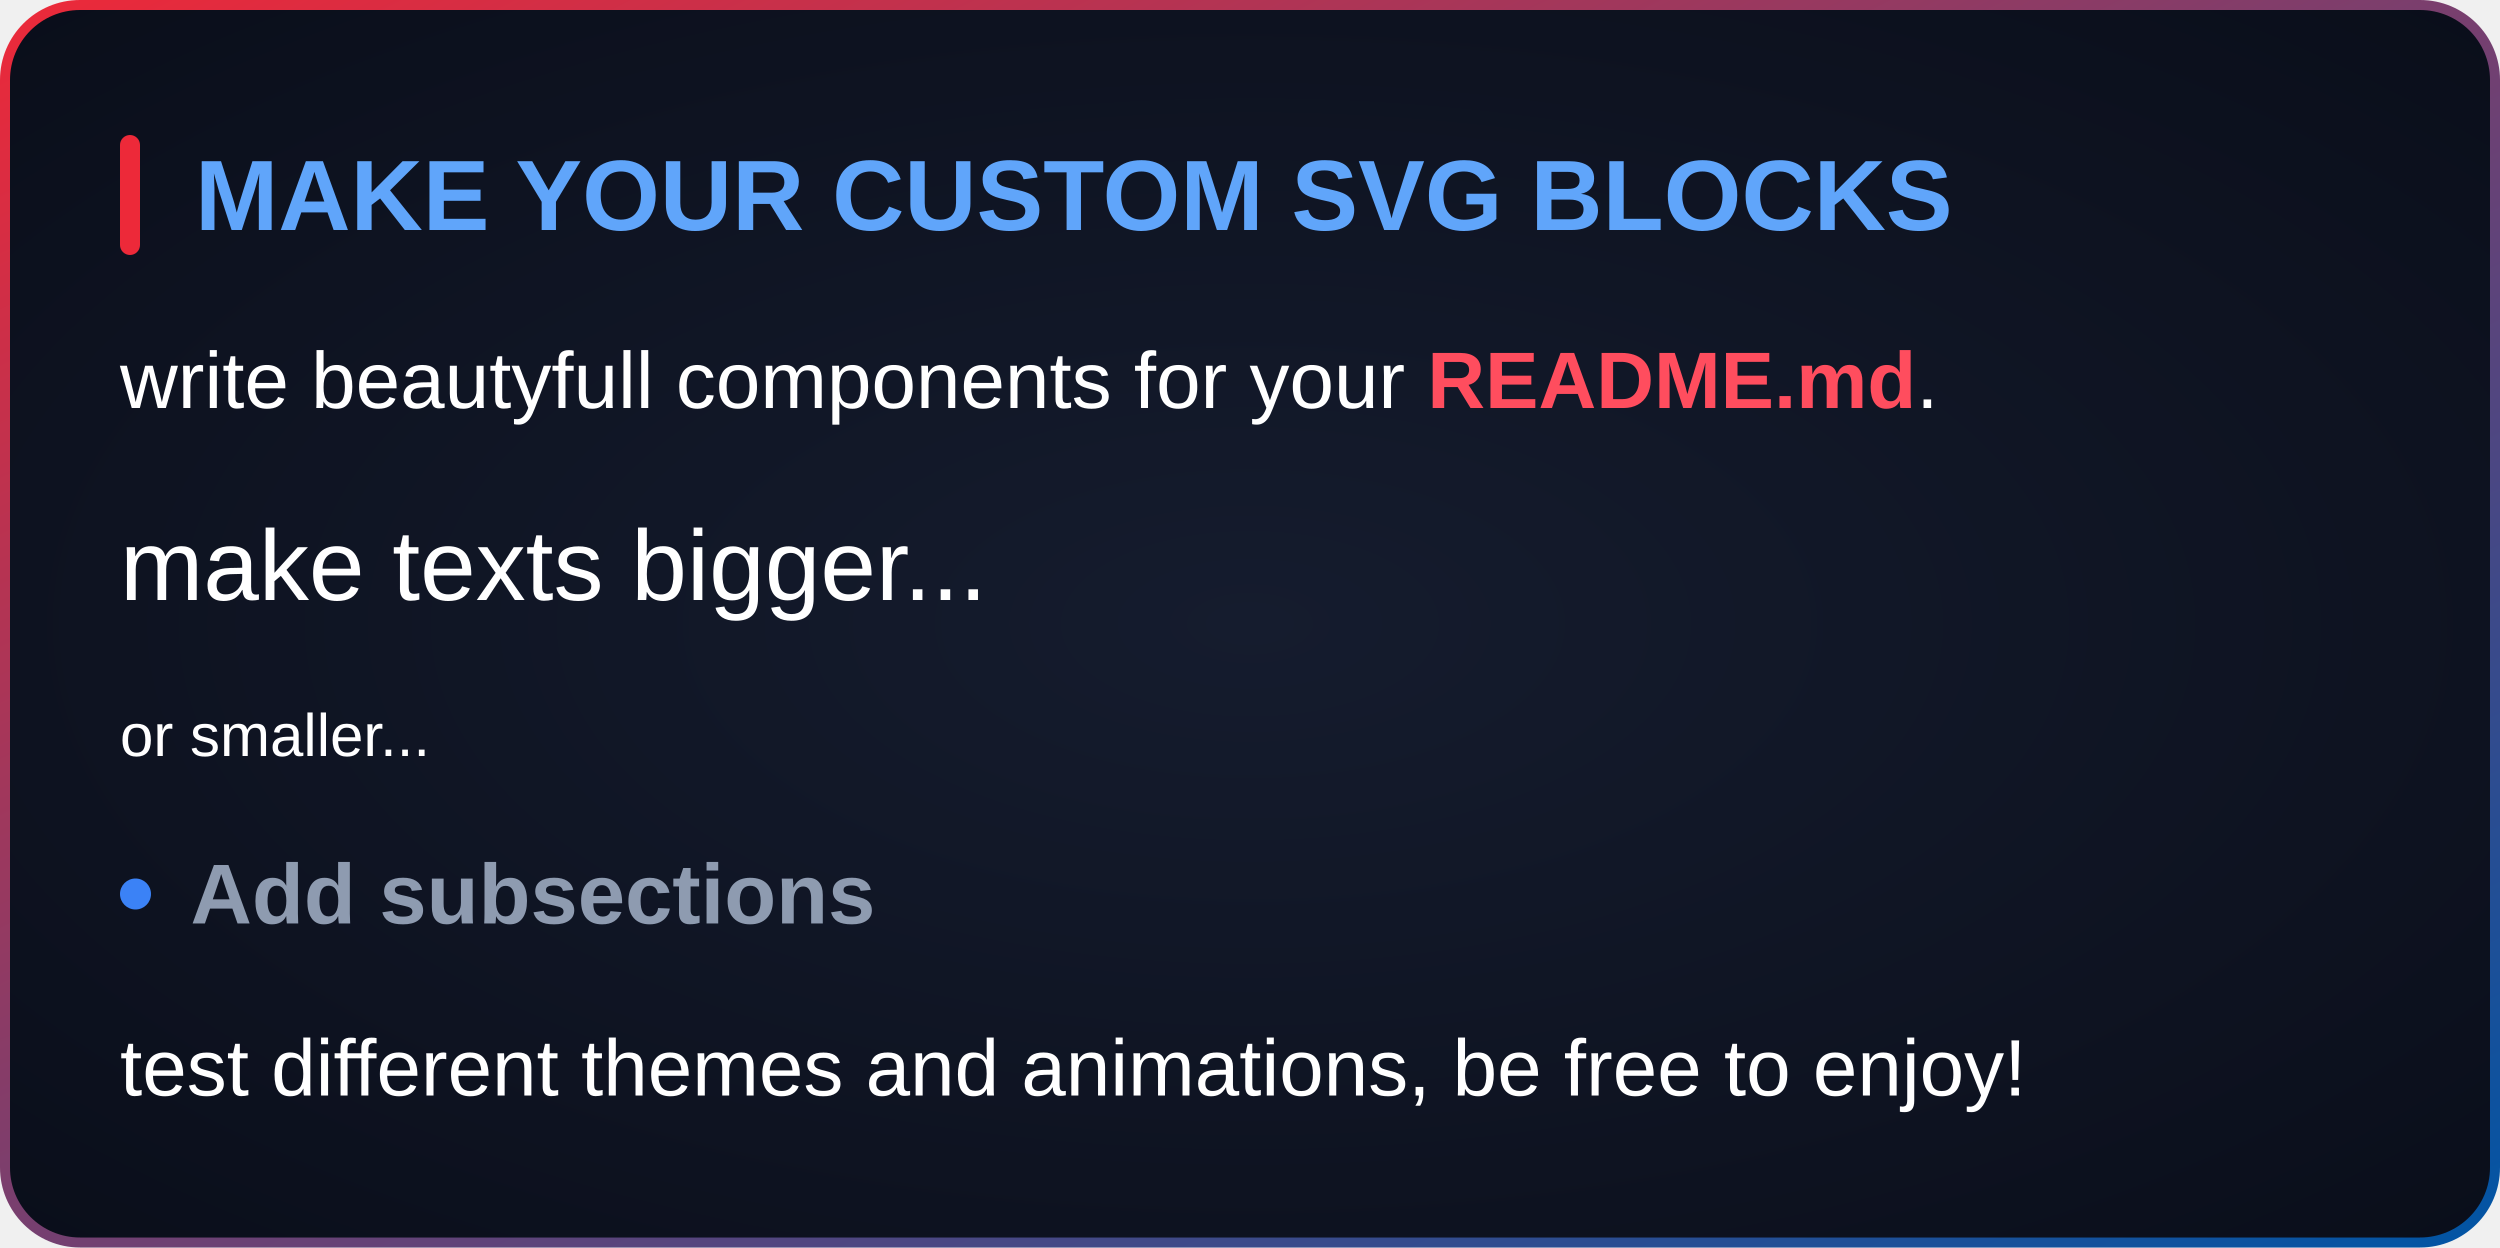
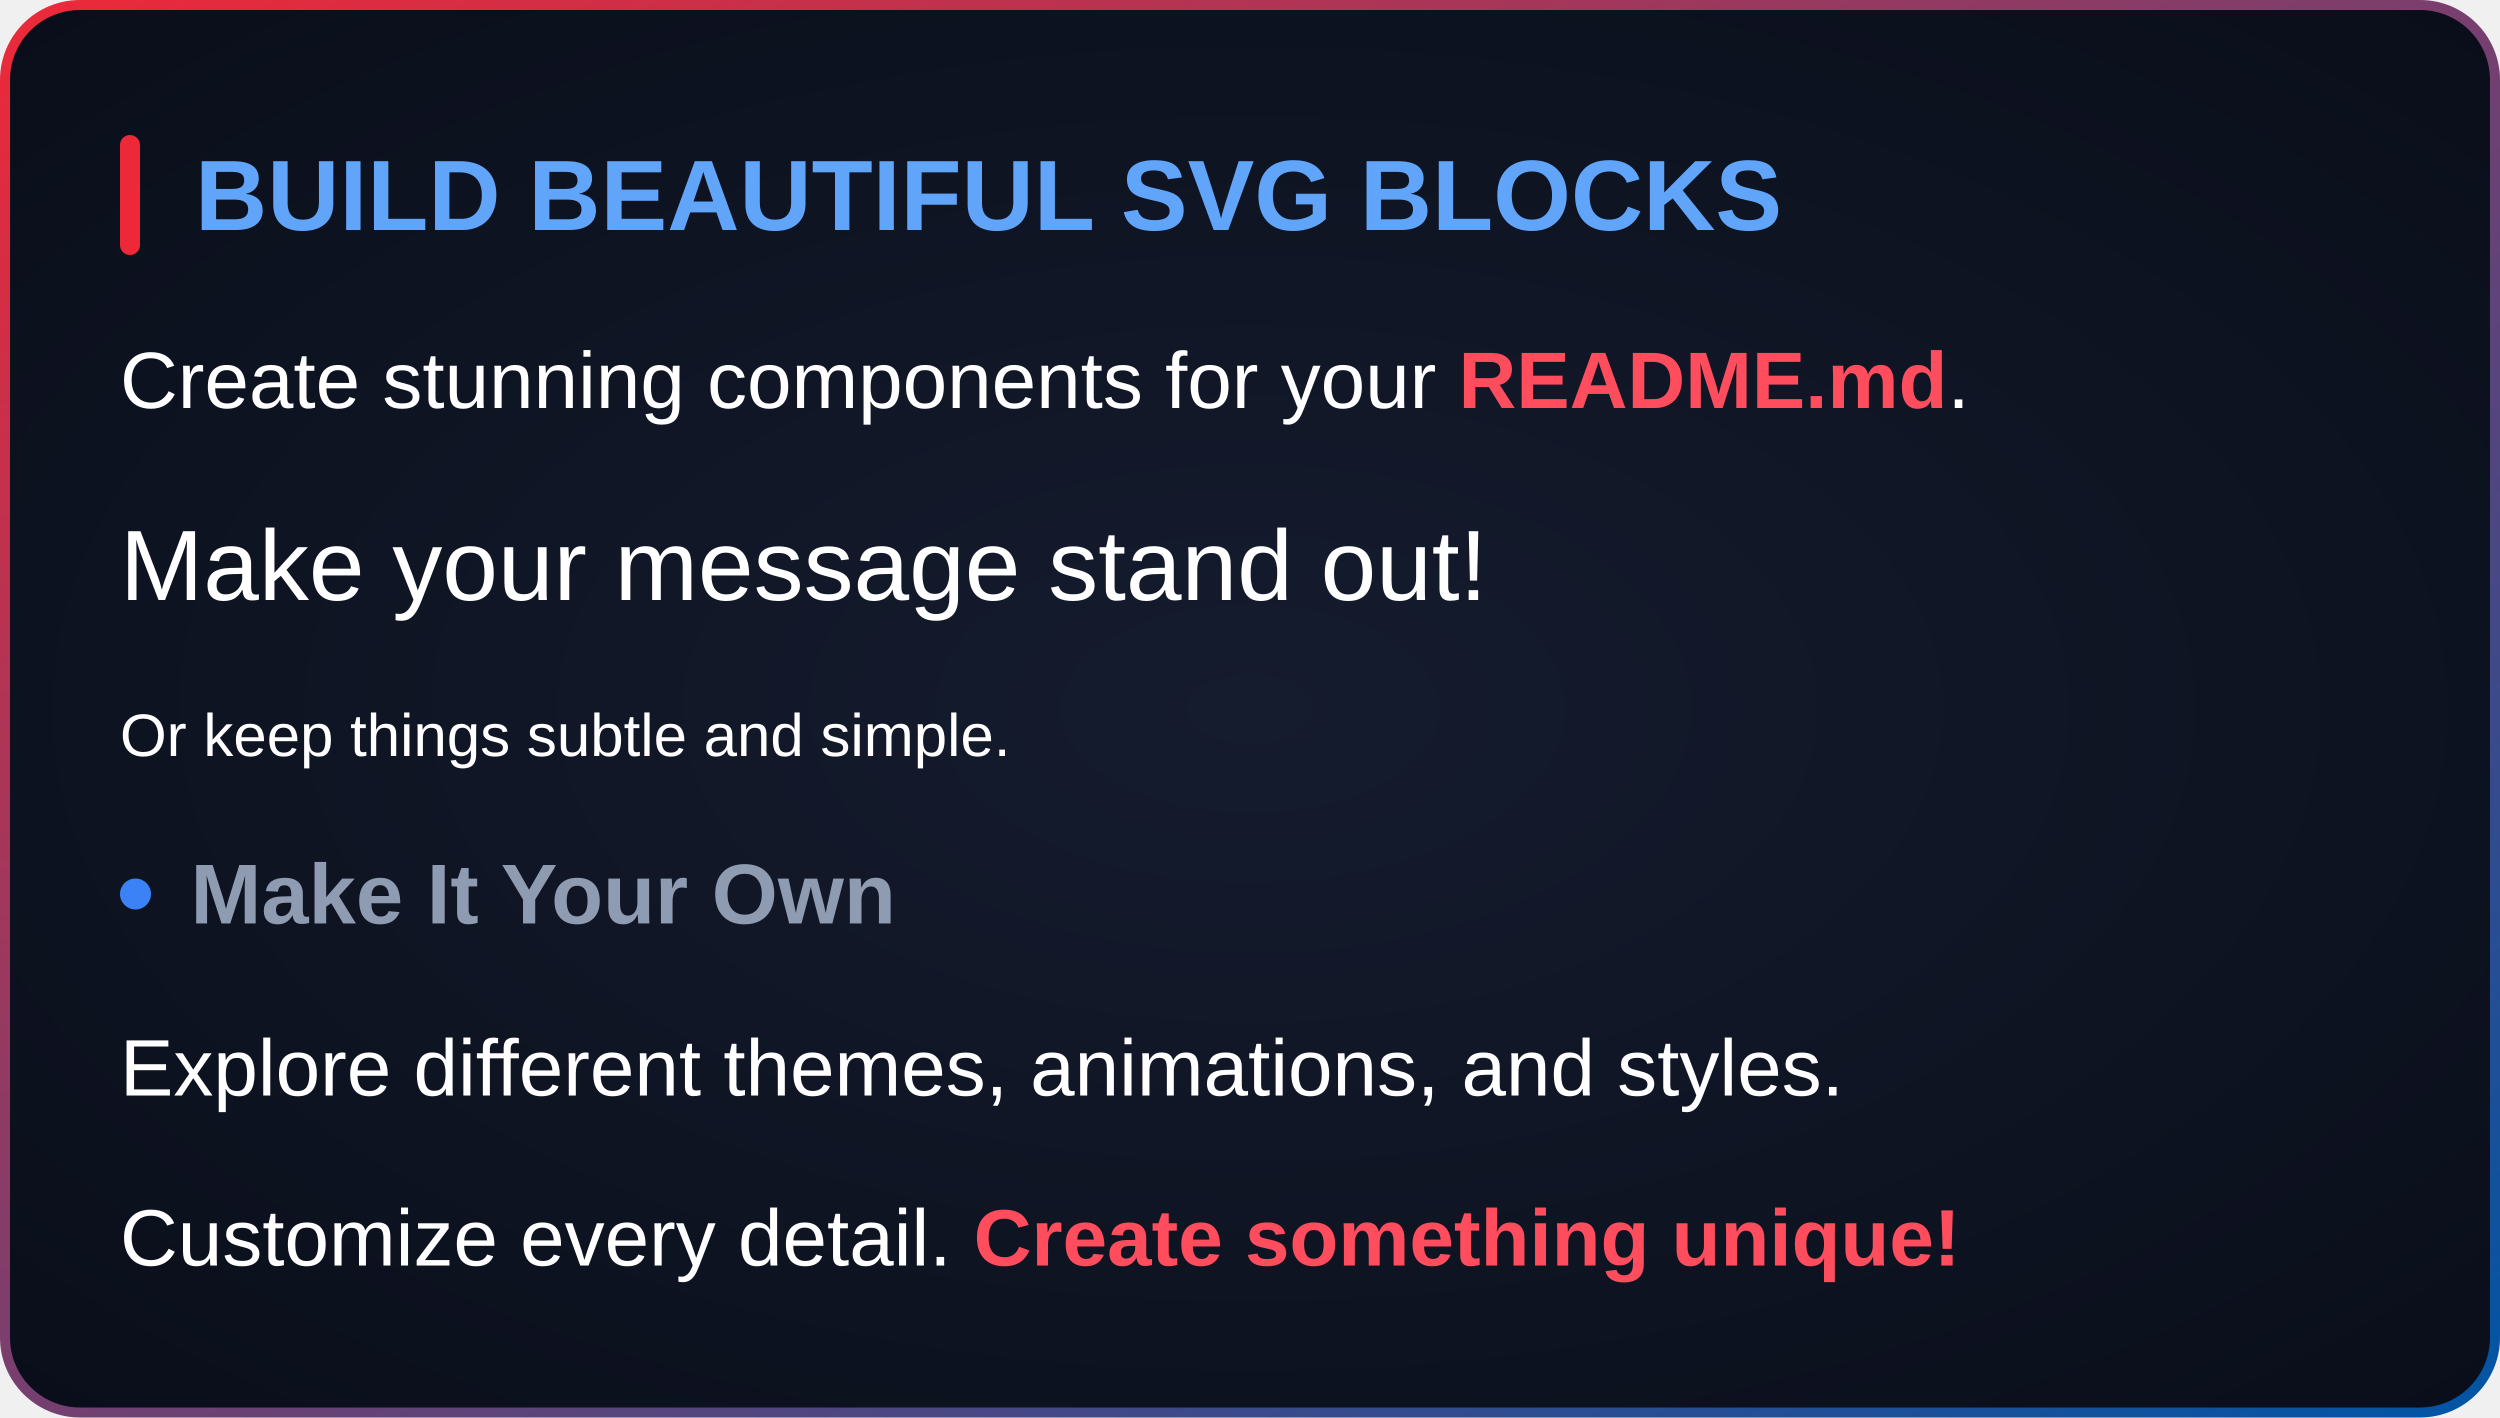
- <svg xmlns="http://www.w3.org/2000/svg" width="500" height="249.5" viewBox="0 0 500 249.5">
+ <svg xmlns="http://www.w3.org/2000/svg" width="500" height="283.5" viewBox="0 0 500 283.5">
  <style>
@keyframes entry {
  from { opacity: 0; transform: translateY(-24px); }
  to { opacity: 1; transform: none; }
}
.entry {
  animation: entry 0.8s ease-out both;
  transform-box: fill-box;
  transform-origin: center;
}
@media (prefers-reduced-motion: reduce) {
  .entry { animation: none; }
}
</style>
  <g class="entry">
    <defs>
      <radialGradient id="background" cx="0.5" cy="0.5" r="0.7">
        <stop offset="0" stop-color="#151C2E" />
        <stop offset="1" stop-color="#0A0E1A" />
      </radialGradient>
      <linearGradient id="border" x1="0" y1="0" x2="1" y2="1">
        <stop offset="0" stop-color="#ED2939" />
        <stop offset="1" stop-color="#0055A5" />
      </linearGradient>
    </defs>
-     <rect x="1" y="1" width="498" height="247.5" rx="15" fill="url(#background)" stroke="none" stroke-width="2" />
-     <rect x="1" y="1" width="498" height="247.5" rx="15" fill="none" stroke="url(#border)" stroke-width="2" />
+     <rect x="1" y="1" width="498" height="281.5" rx="15" fill="url(#background)" stroke="none" stroke-width="2" />
+     <rect x="1" y="1" width="498" height="281.5" rx="15" fill="none" stroke="url(#border)" stroke-width="2" />
    <g font-family="Arial, Helvetica, sans-serif">
      <rect x="24.0" y="27.0" width="4" height="24.0" rx="2" fill="#ED2939" />
-       <text x="39.0" y="46.0" font-size="20" fill="#60A5FA" font-weight="700">MAKE YOUR CUSTOM SVG BLOCKS</text>
-       <text x="24.0" y="81.6" font-size="16" fill="#FFFFFF">write beautyfull components for your <tspan fill="#FF4D5E" font-weight="700">README.md</tspan>.</text>
-       <text x="24.0" y="120.0" font-size="20" fill="#FFFFFF">make texts bigger...</text>
-       <text x="24.0" y="151.2" font-size="12" fill="#FFFFFF">or smaller...</text>
+       <text x="39.0" y="46.0" font-size="20" fill="#60A5FA" font-weight="700">BUILD BEAUTIFUL SVG BLOCKS</text>
+       <text x="24.0" y="81.6" font-size="16" fill="#FFFFFF">Create stunning components for your <tspan fill="#FF4D5E" font-weight="700">README.md</tspan>.</text>
+       <text x="24.0" y="120.0" font-size="20" fill="#FFFFFF">Make your message stand out!</text>
+       <text x="24.0" y="151.2" font-size="12" fill="#FFFFFF">Or keep things subtle and simple.</text>
      <circle cx="27.1" cy="178.8" r="3.1" fill="#3B82F6" />
-       <text x="38.1" y="184.7" font-size="17" fill="#8E9BB0" font-weight="700">Add subsections</text>
-       <text x="24.0" y="219.1" font-size="16" fill="#FFFFFF">test different themes and animations, be free to enjoy!</text>
+       <text x="38.1" y="184.7" font-size="17" fill="#8E9BB0" font-weight="700">Make It Your Own</text>
+       <text x="24.0" y="219.1" font-size="16" fill="#FFFFFF">Explore different themes, animations, and styles.</text>
+       <text x="24.0" y="253.1" font-size="16" fill="#FFFFFF">Customize every detail. <tspan fill="#FF4D5E" font-weight="700">Create something unique!</tspan>
+       </text>
    </g>
  </g>
</svg>
